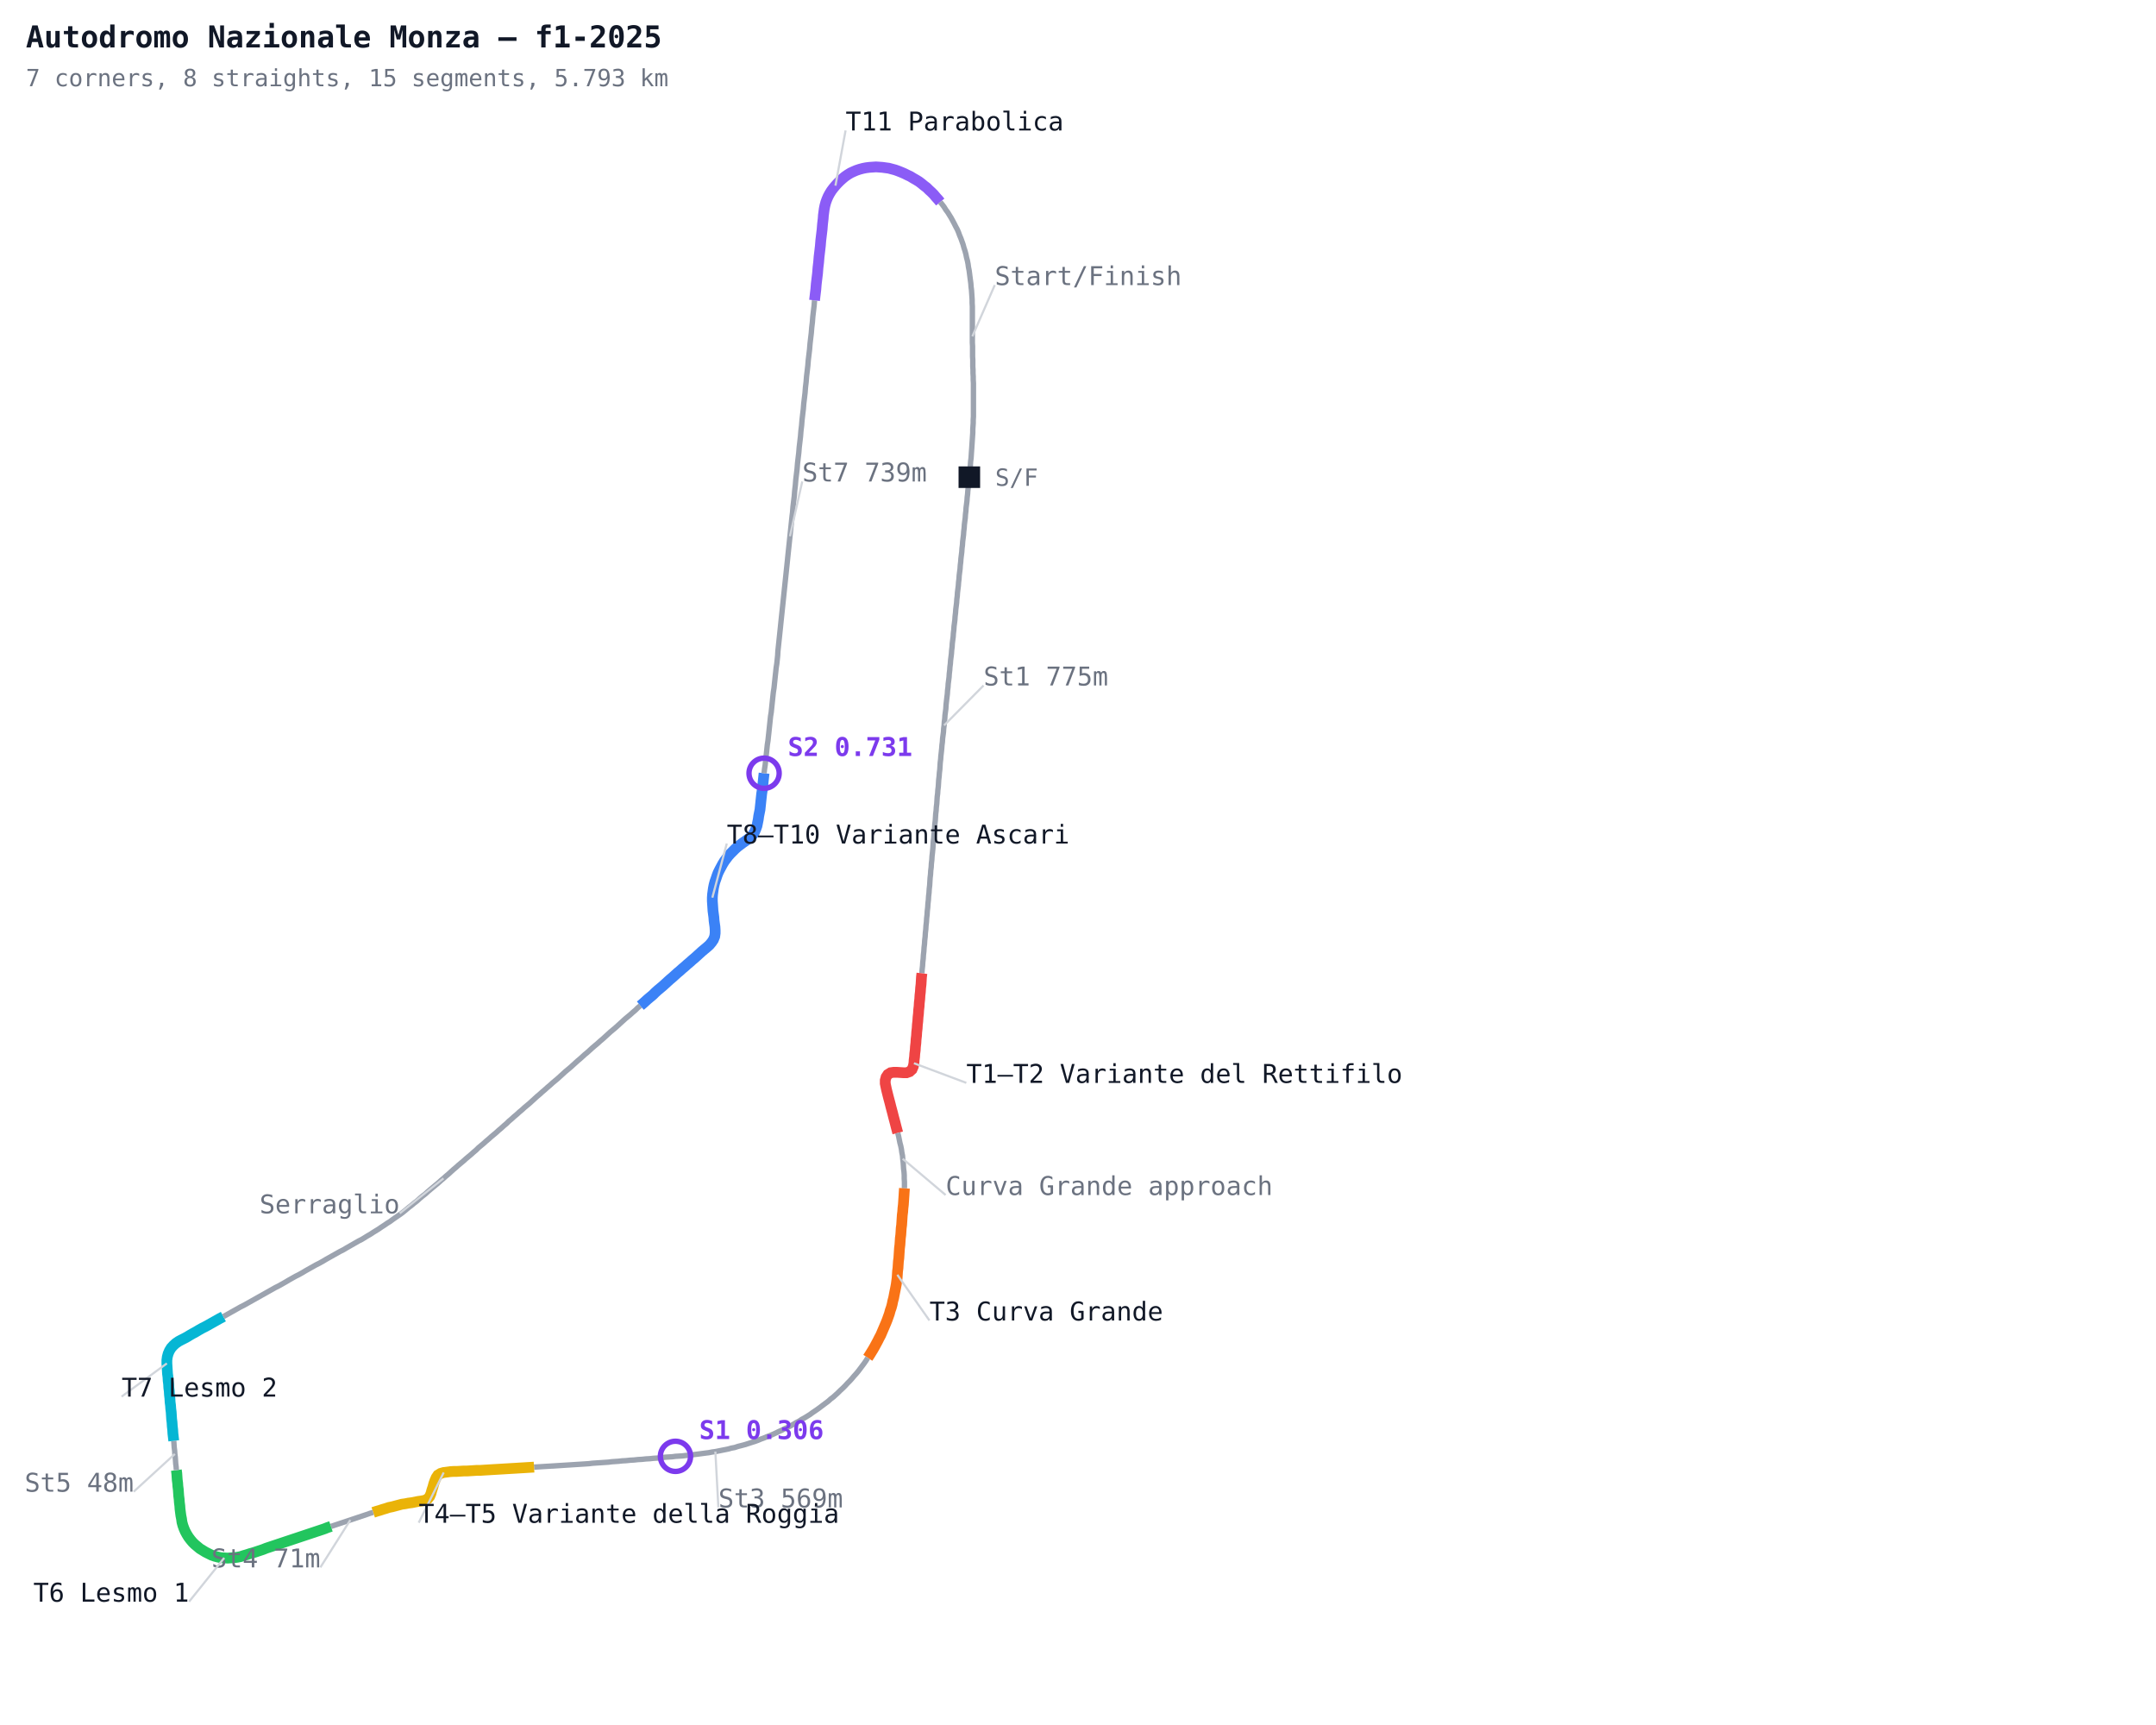
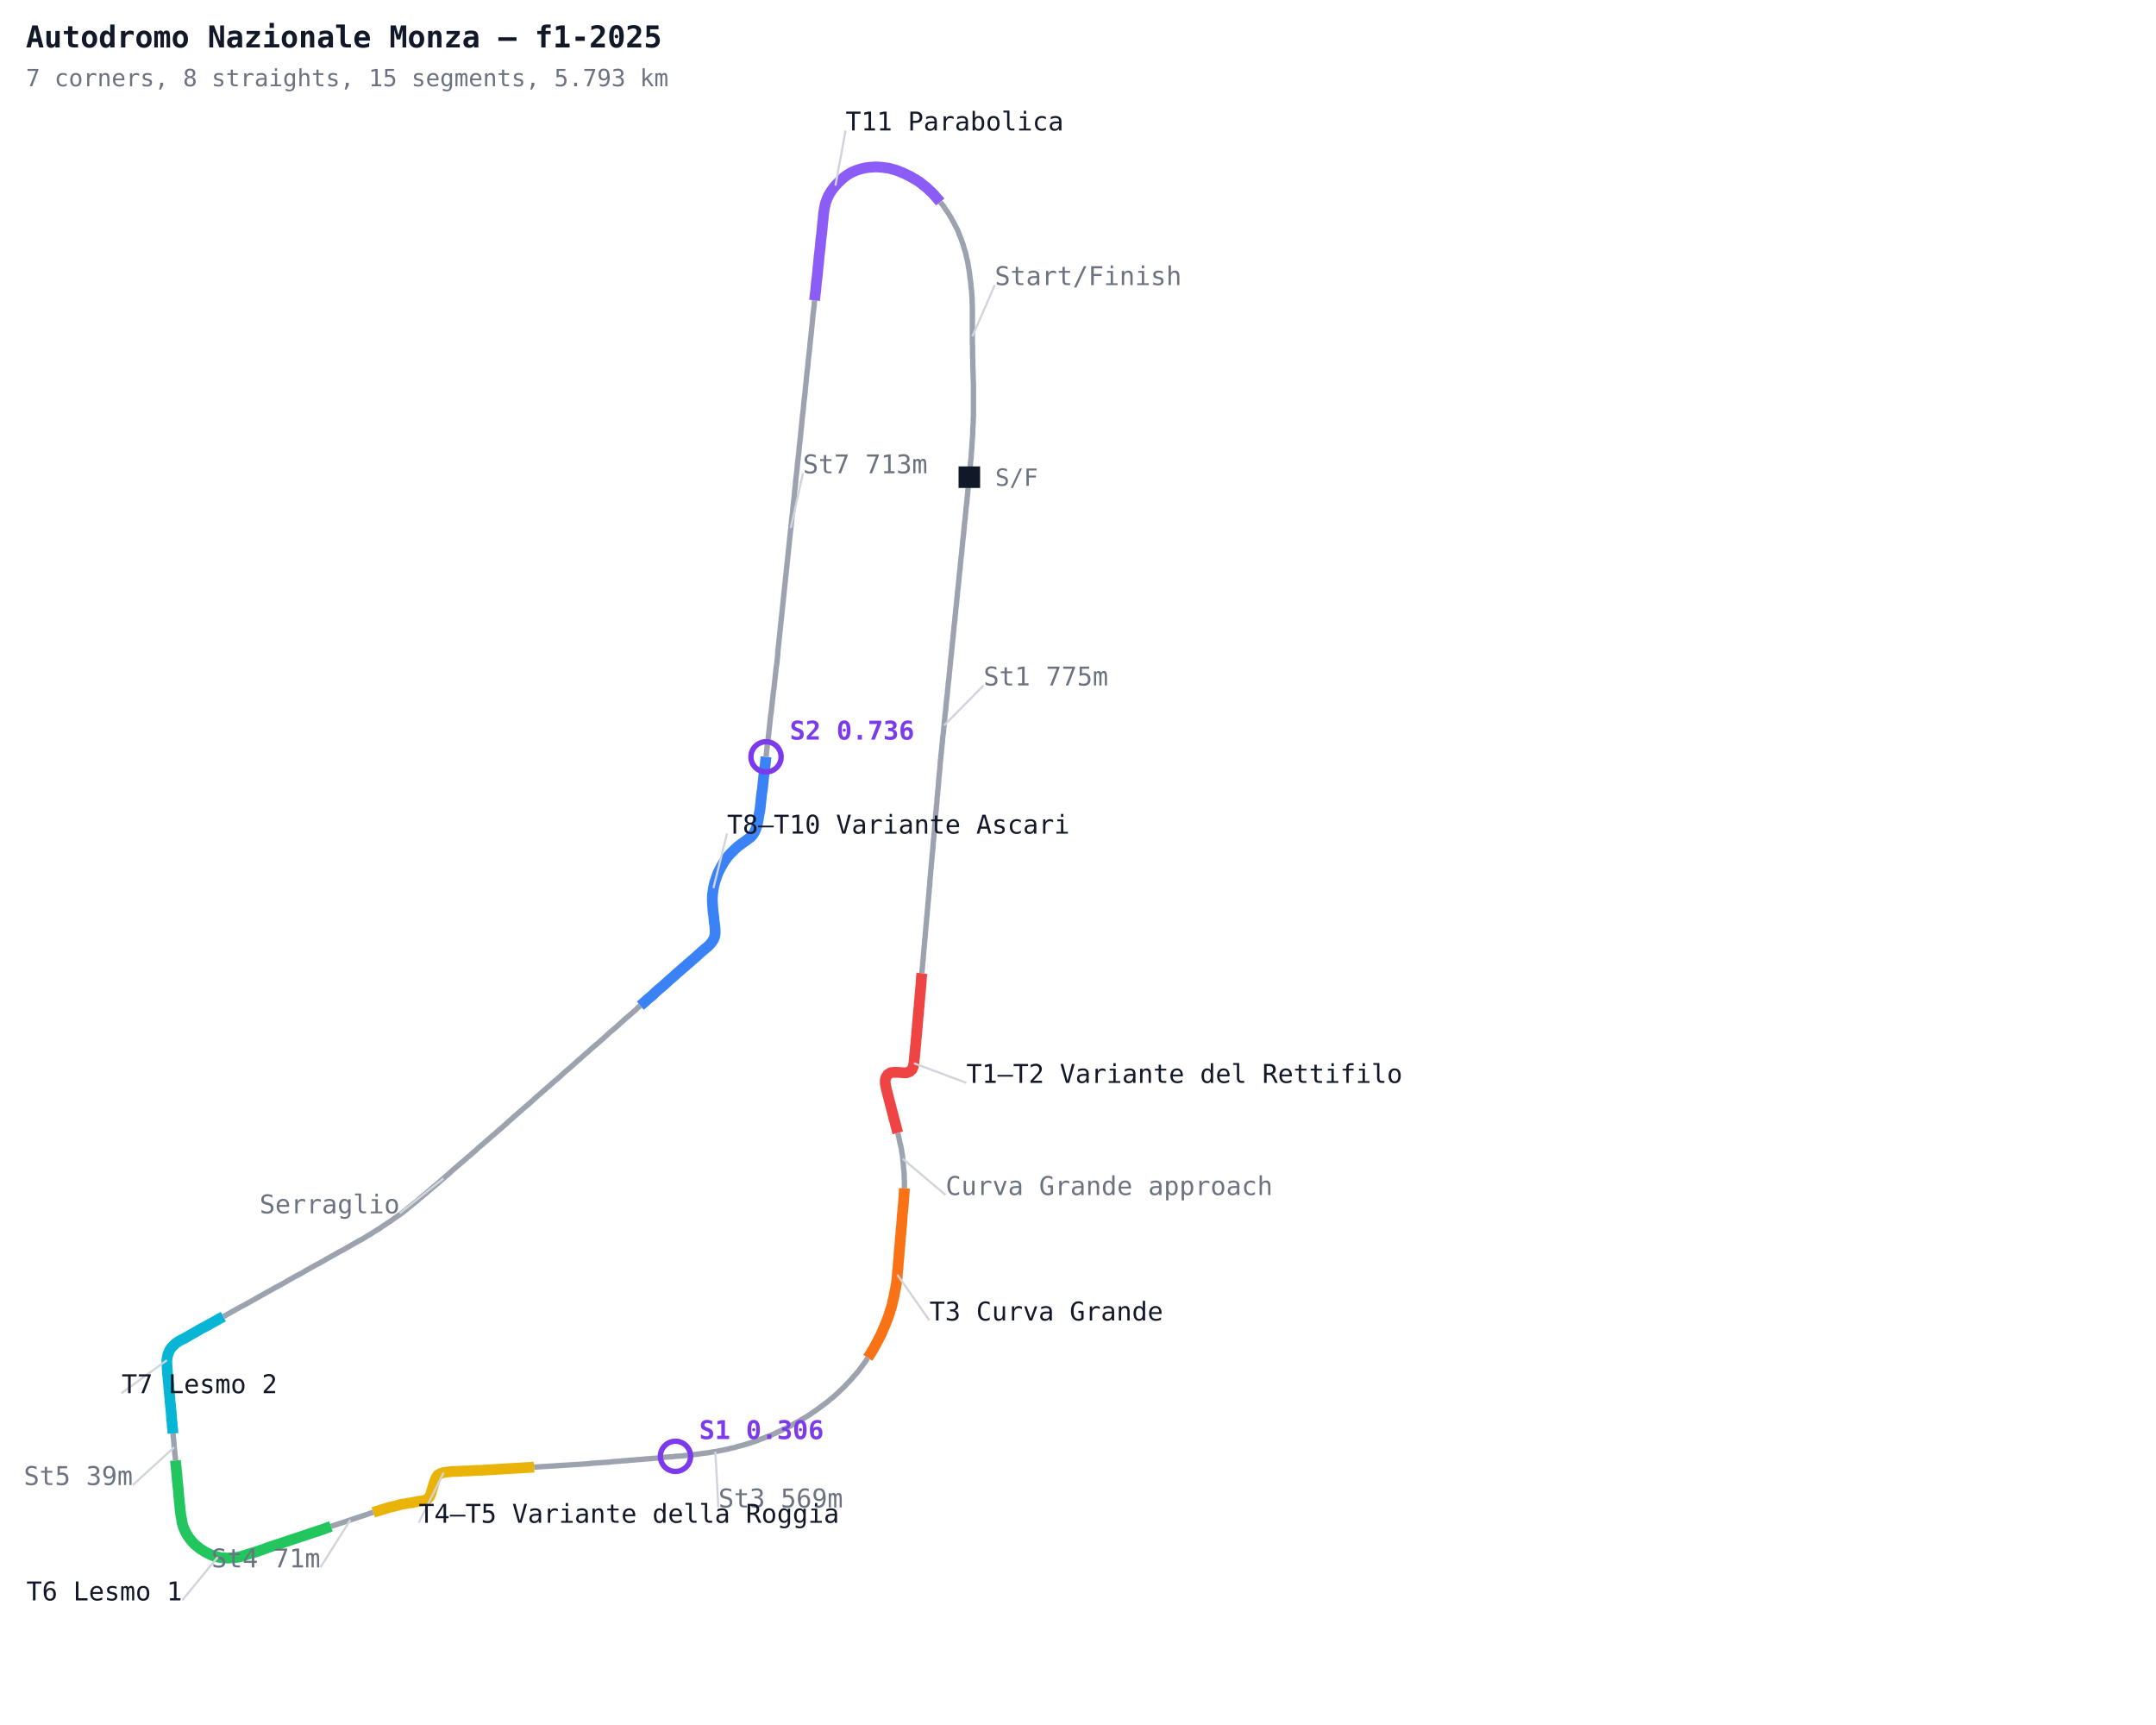
<svg xmlns="http://www.w3.org/2000/svg" width="1000" height="800" viewBox="0 0 1000 800">
  <defs>
    <style>
      .name { font-family: monospace; font-size: 12px; }
      .sector { font-family: monospace; font-size: 12px; fill: #7c3aed; font-weight: bold; }
      .title { font-family: monospace; font-size: 14px; fill: #111827; font-weight: bold; }
      .sub { font-family: monospace; font-size: 11px; fill: #6b7280; }
    </style>
  </defs>
  <rect width="1000" height="800" fill="#ffffff" />
  <polyline fill="none" stroke="#9ca3af" stroke-width="2.5" points="449.6,221.3 449.4,222.8 449.3,224.4 449.1,226.0 448.9,227.6 448.8,229.1 448.6,230.7 448.5,232.3 448.3,233.9 448.1,235.4 448.0,237.0 447.8,238.6 447.7,240.2 447.5,241.7 447.3,243.3 447.2,244.9 447.0,246.5 446.9,248.0 446.7,249.6 446.5,251.2 446.4,252.8 446.2,254.3 446.1,255.9 445.9,257.5 445.7,259.1 445.6,260.6 445.4,262.2 445.3,263.8 445.1,265.3 444.9,266.9 444.8,268.5 444.6,270.1 444.5,271.6 444.3,273.2 444.1,274.8 444.0,276.4 443.8,277.9 443.7,279.5 443.5,281.1 443.3,282.7 443.2,284.2 443.0,285.8 442.9,287.4 442.7,289.0 442.5,290.5 442.4,292.1 442.2,293.7 442.1,295.3 441.9,296.8 441.7,298.4 441.6,300.0 441.4,301.6 441.3,303.1 441.1,304.7 440.9,306.3 440.8,307.8 440.6,309.3 440.5,310.8 440.3,312.4 440.2,314.0 440.0,315.6 439.8,317.1 439.7,318.7 439.5,320.2 439.4,321.8 439.2,323.4 439.0,325.1 438.8,326.9 438.7,328.7 438.5,330.2 438.3,331.7 438.2,333.3 438.0,334.8 437.9,336.4 437.7,337.9 437.6,339.5 437.4,341.0 437.2,342.5 437.1,344.1 436.9,345.6 436.8,347.0 436.6,348.9 436.4,350.6 436.3,352.1 436.1,353.7 436.0,355.3 435.9,356.9 435.7,358.5 435.6,360.0 435.4,361.6 435.3,363.2 435.2,364.8 435.0,366.4 434.9,368.0 434.7,369.5 434.6,371.1 434.5,372.7 434.3,374.3 434.2,375.9 434.0,377.5 433.9,379.1 433.8,380.6 433.6,382.2 433.5,383.8 433.4,385.4 433.2,387.0 433.1,388.6 432.9,390.2 432.8,391.7 432.7,393.3 432.5,395.4 432.3,397.1 432.2,398.8 432.0,400.5 431.9,402.2 431.7,403.8 431.6,405.5 431.4,407.2 431.3,408.9 431.2,410.6 431.0,412.3 430.9,414.0 430.7,415.7 430.6,417.4 430.4,419.1 430.3,420.8 430.1,422.5 430.0,424.2 429.8,425.9 429.7,427.6 429.5,429.3 429.4,431.0 429.2,432.7 429.1,434.4 428.9,436.1 428.8,437.8 428.6,439.5 428.5,441.2 428.3,442.9 428.2,444.6 428.0,446.3 427.9,448.0 427.7,449.7 427.6,451.4" />
  <polyline fill="none" stroke="#ef4444" stroke-width="5" points="427.6,451.4 427.4,453.1 427.3,454.8 427.2,456.5 427.0,458.2 426.9,459.9 426.7,461.6 426.6,463.3 426.4,465.0 426.3,466.7 426.1,468.4 426.0,470.1 425.8,471.8 425.7,473.5 425.5,475.2 425.4,476.9 425.2,478.6 425.1,480.3 424.9,482.0 424.8,483.7 424.6,485.4 424.5,487.1 424.3,488.6 424.2,490.1 424.0,491.6 423.9,493.1 423.6,494.6 423.0,496.0 421.9,497.0 420.5,497.5 419.0,497.5 417.5,497.4 416.0,497.3 414.5,497.3 413.1,497.5 411.8,498.3 411.0,499.5 410.6,501.0 410.6,502.5 410.9,504.0 411.2,505.4 411.6,507.0 412.0,508.6 412.4,510.1 412.8,511.6 413.2,513.2 413.6,514.7 414.0,516.2 414.4,517.8 414.8,519.3 415.2,520.8 415.6,522.4 416.0,523.9 416.4,525.4" />
  <polyline fill="none" stroke="#9ca3af" stroke-width="2.5" points="416.4,525.4 416.8,527.0 417.1,528.5 417.4,530.0 417.8,531.5 418.1,533.0 418.3,534.5 418.6,536.0 418.7,537.4 418.9,539.0 419.0,540.4 419.1,542.0 419.3,543.5 419.4,545.0 419.4,546.6 419.5,548.1 419.5,549.6 419.5,551.1" />
  <polyline fill="none" stroke="#f97316" stroke-width="5" points="419.5,551.1 419.4,552.6 419.3,554.2 419.2,555.7 419.1,557.2 419.0,558.7 418.8,560.4 418.7,561.9 418.5,563.5 418.4,565.0 418.3,566.6 418.2,568.1 418.0,569.6 417.9,571.2 417.8,572.7 417.6,574.2 417.5,575.8 417.4,577.3 417.2,578.9 417.1,580.4 417.0,581.9 416.9,583.5 416.7,585.0 416.6,586.5 416.5,588.1 416.3,589.6 416.2,591.2 416.1,592.7 415.9,594.2 415.7,595.7 415.4,597.3 415.1,598.8 414.8,600.3 414.5,601.9 414.1,603.4 413.8,604.9 413.4,606.4 412.9,607.8 412.5,609.3 412.0,610.7 411.5,612.1 410.9,613.6 410.3,615.0 409.7,616.4 409.1,617.8 408.5,619.2 407.8,620.5 407.1,621.9 406.4,623.2 405.7,624.5 404.9,625.9 404.1,627.2 403.3,628.5 402.5,629.7" />
  <polyline fill="none" stroke="#9ca3af" stroke-width="2.5" points="402.5,629.7 401.7,631.0 400.8,632.3 399.9,633.5 399.0,634.7 398.1,635.9 397.1,637.1 396.1,638.2 395.1,639.4 394.1,640.5 393.0,641.6 392.0,642.7 390.9,643.8 389.8,644.8 388.7,645.9 387.6,646.9 386.5,647.9 385.3,648.8 384.2,649.8 383.0,650.7 381.8,651.6 380.6,652.5 379.4,653.4 378.1,654.3 376.9,655.1 375.7,656.0 374.4,656.8 373.1,657.6 371.8,658.3 370.6,659.1 369.2,659.8 367.9,660.6 366.6,661.3 365.3,662.0 363.9,662.6 362.6,663.3 361.2,663.9 359.8,664.6 358.5,665.2 357.1,665.8 355.7,666.3 354.3,666.9 352.9,667.4 351.5,668.0 350.1,668.5 348.5,669.0 347.0,669.5 345.4,670.0 343.9,670.4 342.3,670.8 340.8,671.3 339.2,671.6 337.8,672.0 336.3,672.3 334.8,672.6 333.3,672.9 331.8,673.2 330.3,673.4 328.8,673.7 327.2,673.9 325.7,674.1 324.2,674.3 322.6,674.5 321.1,674.7 319.6,674.9 318.1,675.0 316.5,675.2 314.9,675.3 313.3,675.4 311.8,675.6 310.2,675.7 308.6,675.8 306.8,676.0 305.0,676.2 303.2,676.3 301.4,676.5 299.6,676.6 297.7,676.8 295.9,676.9 294.1,677.1 292.3,677.2 290.4,677.4 288.6,677.5 286.8,677.7 285.3,677.8 283.8,677.9 282.3,678.1 280.8,678.2 279.3,678.3 277.8,678.4 276.3,678.5 274.8,678.6 273.2,678.8 271.7,678.9 270.2,679.0 268.6,679.1 267.0,679.2 265.5,679.3 263.9,679.4 262.3,679.5 260.7,679.6 259.1,679.7 257.5,679.8 255.9,679.9 254.3,680.0 252.6,680.1 251.0,680.2 249.4,680.3 247.7,680.4" />
  <polyline fill="none" stroke="#eab308" stroke-width="5" points="247.7,680.4 246.1,680.5 244.4,680.6 242.8,680.7 241.1,680.8 239.5,680.9 237.8,681.0 236.1,681.1 234.4,681.2 232.8,681.3 231.1,681.4 229.4,681.5 227.7,681.6 226.1,681.7 224.4,681.8 222.9,681.9 221.3,681.9 219.8,682.0 218.2,682.1 216.6,682.2 215.1,682.2 213.5,682.3 211.9,682.4 210.4,682.4 208.8,682.5 207.3,682.7 205.8,682.9 204.4,683.3 203.1,684.1 202.3,685.3 201.7,686.7 201.2,688.1 200.8,689.6 200.3,691.1 199.9,692.6 199.3,694.0 198.4,695.1 197.0,695.8 195.5,696.1 194.0,696.3 192.5,696.6 191.0,696.9 189.4,697.1 187.9,697.4 186.4,697.6 184.9,698.0 183.4,698.4 181.9,698.8 180.4,699.1 178.9,699.6 177.5,700.0 176.0,700.5 174.6,700.9 173.1,701.4" />
  <polyline fill="none" stroke="#9ca3af" stroke-width="2.5" points="173.1,701.4 171.7,701.8 170.0,702.4 168.5,702.9 167.0,703.4 165.5,703.9 164.0,704.4 162.5,704.9 161.0,705.4 159.5,705.9 158.0,706.4 156.5,706.9 155.0,707.4 153.5,707.9" />
-   <polyline fill="none" stroke="#22c55e" stroke-width="5" points="153.5,707.9 152.0,708.4 150.5,709.0 149.0,709.5 147.5,710.0 146.0,710.5 144.5,711.0 143.0,711.5 141.5,712.0 140.0,712.5 138.5,713.0 137.0,713.5 135.5,714.0 134.0,714.5 132.5,715.0 131.0,715.5 129.5,716.0 128.0,716.5 126.5,717.0 125.0,717.5 123.5,718.0 122.0,718.6 120.5,719.1 119.0,719.6 117.5,720.1 116.0,720.5 114.5,721.0 113.1,721.4 111.6,721.9 110.1,722.2 108.6,722.4 107.1,722.5 105.5,722.6 104.0,722.5 102.5,722.4 101.0,722.1 99.5,721.7 98.1,721.2 96.7,720.5 95.3,719.8 94.0,719.0 92.7,718.2 91.5,717.2 90.3,716.2 89.3,715.2 88.3,714.0 87.4,712.8 86.6,711.5 85.9,710.2 85.3,708.8 84.8,707.4 84.4,705.9 84.2,704.4 83.9,702.9 83.7,701.4 83.5,699.8 83.4,698.3 83.2,696.8 83.1,695.3 82.9,693.8 82.8,692.3 82.7,690.8 82.5,689.3 82.4,687.8 82.2,686.3 82.1,684.8 82.0,683.3 81.8,681.8" />
-   <polyline fill="none" stroke="#9ca3af" stroke-width="2.5" points="81.8,681.8 81.7,680.3 81.5,678.8 81.4,677.3 81.3,675.8 81.1,674.3 81.0,672.8 80.8,671.2 80.7,669.7 80.6,668.2" />
-   <polyline fill="none" stroke="#06b6d4" stroke-width="5" points="80.6,668.2 80.4,666.5 80.2,664.8 80.1,663.1 79.9,661.4 79.8,659.7 79.6,658.1 79.5,656.5 79.4,654.9 79.2,653.3 79.1,651.8 78.9,650.3 78.8,648.5 78.6,646.8 78.5,645.1 78.3,643.6 78.2,641.8 78.0,640.3 77.9,638.6 77.7,637.1 77.6,635.5 77.5,633.9 77.4,632.3 77.4,630.8 77.6,629.3 78.0,627.8 78.6,626.4 79.4,625.1 80.4,624.0 81.5,623.0 82.8,622.1 84.1,621.4 85.5,620.7 86.8,620.0 88.1,619.2 89.5,618.4 90.8,617.7 92.3,616.8 93.9,615.9 95.5,615.1 97.1,614.2 98.7,613.3 100.3,612.4 101.9,611.5 103.6,610.6" />
+   <polyline fill="none" stroke="#22c55e" stroke-width="5" points="153.5,707.9 152.0,708.4 150.5,709.0 149.0,709.5 147.5,710.0 146.0,710.5 144.5,711.0 143.0,711.5 141.5,712.0 140.0,712.5 138.5,713.0 137.0,713.5 135.5,714.0 134.0,714.5 132.5,715.0 131.0,715.5 129.5,716.0 128.0,716.5 126.5,717.0 125.0,717.5 123.5,718.0 122.0,718.6 120.5,719.1 119.0,719.6 117.5,720.1 116.0,720.5 114.5,721.0 113.1,721.4 111.6,721.9 110.1,722.2 108.6,722.4 107.1,722.5 105.5,722.6 104.0,722.5 102.5,722.4 101.0,722.1 99.5,721.7 98.1,721.2 96.7,720.5 95.3,719.8 94.0,719.0 92.7,718.2 91.5,717.2 90.3,716.2 89.3,715.2 88.3,714.0 87.4,712.8 86.6,711.5 85.9,710.2 85.3,708.8 84.8,707.4 84.4,705.9 84.2,704.4 83.9,702.9 83.7,701.4 83.5,699.8 83.4,698.3 83.2,696.8 83.1,695.3 82.9,693.8 82.8,692.3 82.7,690.8 82.5,689.3 82.4,687.8 82.2,686.3 82.1,684.8 82.0,683.3 81.8,681.8 81.7,680.3 81.5,678.8 81.4,677.3" />
+   <polyline fill="none" stroke="#9ca3af" stroke-width="2.5" points="81.4,677.3 81.3,675.8 81.1,674.3 81.0,672.8 80.8,671.2 80.7,669.7 80.6,668.2 80.4,666.5 80.2,664.8" />
+   <polyline fill="none" stroke="#06b6d4" stroke-width="5" points="80.2,664.8 80.1,663.1 79.9,661.4 79.8,659.7 79.6,658.1 79.5,656.5 79.4,654.9 79.2,653.3 79.1,651.8 78.9,650.3 78.8,648.5 78.6,646.8 78.5,645.1 78.3,643.6 78.2,641.8 78.0,640.3 77.9,638.6 77.7,637.1 77.6,635.5 77.5,633.9 77.4,632.3 77.4,630.8 77.6,629.3 78.0,627.8 78.6,626.4 79.4,625.1 80.4,624.0 81.5,623.0 82.8,622.1 84.1,621.4 85.5,620.7 86.8,620.0 88.1,619.2 89.5,618.4 90.8,617.7 92.3,616.8 93.9,615.9 95.5,615.1 97.1,614.2 98.7,613.3 100.3,612.4 101.9,611.5 103.6,610.6" />
  <polyline fill="none" stroke="#9ca3af" stroke-width="2.5" points="103.6,610.6 105.2,609.7 106.8,608.8 108.4,607.9 110.0,607.0 111.6,606.1 113.2,605.3 114.8,604.4 116.4,603.5 118.0,602.6 119.6,601.7 121.2,600.8 122.8,599.9 124.4,599.0 126.0,598.1 127.6,597.2 129.2,596.4 130.8,595.5 132.4,594.6 133.9,593.7 135.5,592.8 137.1,591.9 138.7,591.1 140.3,590.2 141.8,589.3 143.4,588.4 145.0,587.5 146.6,586.6 148.2,585.8 149.8,584.9 151.3,584.0 152.9,583.1 154.5,582.2 156.1,581.3 157.7,580.4 159.3,579.6 160.8,578.7 162.2,577.9 163.6,577.1 165.0,576.3 166.4,575.5 167.8,574.8 169.1,574.0 170.4,573.2 171.8,572.4 173.0,571.6 174.3,570.8 175.6,570.0 176.9,569.1 178.3,568.2 179.6,567.3 180.9,566.5 182.1,565.6 183.4,564.7 184.7,563.8 186.0,562.9 187.3,561.9 188.5,560.9 189.7,559.9 191.0,558.9 192.2,557.9 193.5,556.9 194.7,555.8 196.0,554.7 197.3,553.7 198.5,552.6 199.8,551.5 201.0,550.5 202.2,549.5 203.4,548.5 204.5,547.5 205.7,546.5 206.8,545.5 208.0,544.5 209.2,543.4 210.3,542.4 211.5,541.4 212.6,540.4 213.8,539.4 215.0,538.4 216.1,537.4 217.3,536.4 218.5,535.4 219.6,534.4 220.8,533.4 221.9,532.3 223.1,531.3 224.3,530.3 225.4,529.3 226.6,528.3 227.7,527.3 228.9,526.3 230.1,525.3 231.3,524.2 232.5,523.2 233.7,522.1 234.9,521.1 236.0,520.0 237.2,519.0 238.4,517.9 239.6,516.9 240.8,515.8 242.0,514.8 243.2,513.7 244.4,512.7 245.6,511.7 246.8,510.6 247.9,509.6 249.1,508.5 250.3,507.5 251.5,506.4 252.7,505.4 253.9,504.3 255.1,503.3 256.3,502.2 257.5,501.2 258.7,500.2 259.9,499.1 261.0,498.1 262.2,497.0 263.4,496.0 264.6,495.0 265.7,494.0 266.8,493.0 267.9,492.0 269.1,491.0 270.2,490.0 271.3,489.0 272.4,488.1 273.5,487.1 274.7,486.0 276.0,484.9 277.2,483.9 278.4,482.8 279.6,481.8 280.8,480.7 281.9,479.7 283.1,478.6 284.3,477.6 285.5,476.6 286.6,475.6 287.8,474.5 288.9,473.5 290.0,472.5 291.2,471.5 292.3,470.6 293.5,469.5 294.7,468.5 295.8,467.4 297.0,466.4" />
-   <polyline fill="none" stroke="#3b82f6" stroke-width="5" points="297.0,466.4 298.2,465.4 299.3,464.4 300.4,463.4 301.6,462.4 302.8,461.4 303.9,460.3 305.0,459.3 306.2,458.3 307.4,457.3 308.5,456.3 309.7,455.2 310.8,454.2 312.0,453.2 313.1,452.2 314.2,451.2 315.4,450.2 316.5,449.2 317.7,448.2 318.8,447.2 320.0,446.2 321.1,445.2 322.3,444.2 323.4,443.2 324.5,442.2 325.6,441.2 326.8,440.2 328.0,439.2 329.1,438.2 330.1,437.0 330.9,435.8 331.5,434.3 331.7,432.8 331.7,431.4 331.6,429.8 331.4,428.4 331.2,426.9 331.1,425.4 330.9,423.9 330.7,422.4 330.6,420.9 330.5,419.4 330.4,417.9 330.4,416.3 330.5,414.8 330.7,413.3 330.9,411.9 331.2,410.4 331.6,408.9 332.1,407.5 332.6,406.0 333.1,404.7 333.8,403.3 334.5,402.0 335.2,400.7 336.0,399.4 336.9,398.2 337.8,397.0 338.8,395.9 339.9,394.8 341.0,393.7 342.1,392.7 343.3,391.8 344.5,390.9 345.8,390.0 347.0,389.1 348.2,388.2 349.2,387.1 350.0,385.8 350.6,384.4 351.1,383.0 351.4,381.5 351.7,380.0 351.9,378.5 352.2,377.0 352.5,375.5 352.7,373.6 352.9,371.7 353.1,369.8 353.3,368.0 353.6,366.1 353.8,364.2 354.0,362.3 354.2,360.4 354.4,358.6" />
-   <polyline fill="none" stroke="#9ca3af" stroke-width="2.5" points="354.4,358.6 354.6,356.7 354.9,354.8 355.1,352.9 355.3,351.0 355.5,349.2 355.7,347.3 355.9,345.4 356.2,343.5 356.4,341.6 356.6,339.8 356.8,337.9 357.0,336.0 357.2,334.1 357.4,332.2 357.7,330.4 357.9,328.5 358.1,326.6 358.3,324.7 358.5,322.8 358.7,321.0 359.0,319.1 359.2,317.2 359.4,315.3 359.6,313.4 359.8,311.6 360.0,309.7 360.3,307.8 360.5,305.9 360.7,304.0 360.8,302.1 361.0,300.2 361.2,298.3 361.4,296.4 361.6,294.5 361.8,292.6 362.0,290.7 362.2,288.7 362.4,286.8 362.6,284.9 362.8,283.0 363.0,281.1 363.2,279.2 363.4,277.3 363.6,275.4 363.8,273.5 364.0,271.6 364.2,269.7 364.4,267.8 364.6,265.9 364.8,264.0 365.0,262.1 365.2,260.2 365.4,258.2 365.6,256.3 365.8,254.4 366.0,252.5 366.2,250.6 366.4,248.7 366.6,246.8 366.8,244.9 367.0,243.0 367.2,241.1 367.4,239.2 367.6,237.7 367.8,235.1 368.1,232.6 368.4,230.1 368.6,227.6 368.9,225.0 369.1,222.5 369.4,220.0 369.7,217.5 369.9,215.0 370.2,212.4 370.5,209.9 370.7,207.4 371.0,204.9 371.3,202.3 371.5,199.8 371.8,197.3 372.0,194.8 372.3,192.2 372.6,189.7 372.8,187.2 373.1,184.7 373.4,182.2 373.6,179.6 373.9,177.1 374.1,174.6 374.4,172.1 374.7,169.5 374.9,167.0 375.2,164.5 375.5,162.0 375.7,159.5 376.0,156.9 376.3,154.4 376.5,151.9 376.8,149.4 377.0,146.8 377.3,144.3 377.6,141.8 377.8,139.3" />
+   <polyline fill="none" stroke="#3b82f6" stroke-width="5" points="297.0,466.4 298.2,465.4 299.3,464.4 300.4,463.4 301.6,462.4 302.8,461.4 303.9,460.3 305.0,459.3 306.2,458.3 307.4,457.3 308.5,456.3 309.7,455.2 310.8,454.2 312.0,453.2 313.1,452.2 314.2,451.2 315.4,450.2 316.5,449.2 317.7,448.2 318.8,447.2 320.0,446.2 321.1,445.2 322.3,444.2 323.4,443.2 324.5,442.2 325.6,441.2 326.8,440.2 328.0,439.2 329.1,438.2 330.1,437.0 330.9,435.8 331.5,434.3 331.7,432.8 331.7,431.4 331.6,429.8 331.4,428.4 331.2,426.9 331.1,425.4 330.9,423.9 330.7,422.4 330.6,420.9 330.5,419.4 330.4,417.9 330.4,416.3 330.5,414.8 330.7,413.3 330.9,411.9 331.2,410.4 331.6,408.9 332.1,407.5 332.6,406.0 333.1,404.7 333.8,403.3 334.5,402.0 335.2,400.7 336.0,399.4 336.9,398.2 337.8,397.0 338.8,395.9 339.9,394.8 341.0,393.7 342.1,392.7 343.3,391.8 344.5,390.9 345.8,390.0 347.0,389.1 348.2,388.2 349.2,387.1 350.0,385.8 350.6,384.4 351.1,383.0 351.4,381.5 351.7,380.0 351.9,378.5 352.2,377.0 352.5,375.5 352.7,373.6 352.9,371.7 353.1,369.8 353.3,368.0 353.6,366.1 353.8,364.2 354.0,362.3 354.2,360.4 354.4,358.6 354.6,356.7 354.9,354.8 355.1,352.9 355.3,351.0" />
+   <polyline fill="none" stroke="#9ca3af" stroke-width="2.5" points="355.3,351.0 355.5,349.2 355.7,347.3 355.9,345.4 356.2,343.5 356.4,341.6 356.6,339.8 356.8,337.9 357.0,336.0 357.2,334.1 357.4,332.2 357.7,330.4 357.9,328.5 358.1,326.6 358.3,324.7 358.5,322.8 358.7,321.0 359.0,319.1 359.2,317.2 359.4,315.3 359.6,313.4 359.8,311.6 360.0,309.7 360.3,307.8 360.5,305.9 360.7,304.0 360.8,302.1 361.0,300.2 361.2,298.3 361.4,296.4 361.6,294.5 361.8,292.6 362.0,290.7 362.2,288.7 362.4,286.8 362.6,284.9 362.8,283.0 363.0,281.1 363.2,279.2 363.4,277.3 363.6,275.4 363.8,273.5 364.0,271.6 364.2,269.7 364.4,267.8 364.6,265.9 364.8,264.0 365.0,262.1 365.2,260.2 365.4,258.2 365.6,256.3 365.8,254.4 366.0,252.5 366.2,250.6 366.4,248.7 366.6,246.8 366.8,244.9 367.0,243.0 367.2,241.1 367.4,239.2 367.6,237.7 367.8,235.1 368.1,232.6 368.4,230.1 368.6,227.6 368.9,225.0 369.1,222.5 369.4,220.0 369.7,217.5 369.9,215.0 370.2,212.4 370.5,209.9 370.7,207.4 371.0,204.9 371.3,202.3 371.5,199.8 371.8,197.3 372.0,194.8 372.3,192.2 372.6,189.7 372.8,187.2 373.1,184.7 373.4,182.2 373.6,179.6 373.9,177.1 374.1,174.6 374.4,172.1 374.7,169.5 374.9,167.0 375.2,164.5 375.5,162.0 375.7,159.5 376.0,156.9 376.3,154.4 376.5,151.9 376.8,149.4 377.0,146.8 377.3,144.3 377.6,141.8 377.8,139.3" />
  <polyline fill="none" stroke="#8b5cf6" stroke-width="5" points="377.8,139.3 378.1,136.7 378.4,134.2 378.6,131.7 378.9,129.2 379.2,126.7 379.4,124.1 379.7,121.6 379.9,119.1 380.2,116.6 380.5,114.0 380.7,111.5 381.0,109.0 381.3,106.5 381.5,104.0 381.8,101.4 381.9,99.9 382.1,98.4 382.3,96.9 382.6,95.4 383.0,93.9 383.5,92.5 384.1,91.1 384.8,89.8 385.6,88.5 386.5,87.3 387.5,86.1 388.5,85.0 389.6,83.9 390.7,82.9 391.9,81.9 393.2,81.0 394.5,80.2 395.8,79.6 397.2,79.0 398.7,78.5 400.2,78.1 401.7,77.8 403.3,77.6 404.8,77.5 406.3,77.4 407.8,77.5 409.2,77.6 410.7,77.8 412.2,78.0 413.7,78.4 415.2,78.8 416.6,79.3 418.1,79.9 419.5,80.5 420.9,81.2 422.2,81.8 423.5,82.6 424.9,83.4 426.2,84.2 427.4,85.1 428.6,86.1 429.8,87.0 430.9,88.1 432.0,89.1 433.1,90.2 434.1,91.4 435.1,92.5 436.1,93.7" />
  <polyline fill="none" stroke="#9ca3af" stroke-width="2.5" points="436.1,93.7 437.0,94.8 437.9,96.0 438.7,97.3 439.6,98.5 440.4,99.8 441.2,101.1 441.9,102.4 442.6,103.7 443.3,105.1 444.0,106.4 444.6,107.8 445.1,109.2 445.7,110.6 446.2,112.0 446.7,113.4 447.1,114.9 447.6,116.4 448.0,117.9 448.3,119.4 448.7,120.9 449.0,122.4 449.2,123.9 449.5,125.4 449.7,126.9 449.9,128.5 450.1,130.0 450.3,131.5 450.4,133.0 450.6,134.5 450.7,136.0 450.8,137.5 450.9,139.0 450.9,140.5 451.0,142.1 451.0,143.6 451.0,145.1 451.0,146.7 451.0,148.2 451.0,149.7 451.0,151.3 451.0,152.8 451.0,154.4 451.0,156.0 451.0,157.5 451.0,159.0 451.1,160.6 451.1,162.2 451.1,163.8 451.1,165.4 451.2,166.9 451.2,168.5 451.2,170.0 451.3,171.5 451.3,173.1 451.4,174.6 451.4,176.1 451.5,177.7 451.5,179.2 451.5,180.7 451.5,182.2 451.5,183.7 451.5,185.2 451.5,186.8 451.5,188.4 451.5,190.0 451.5,191.6 451.5,193.2 451.4,194.7 451.4,196.2 451.3,197.6 451.2,199.1 451.2,200.6 451.1,202.1 451.0,203.6 450.9,205.1 450.8,206.6 450.7,208.1 450.6,209.5 450.5,211.0 450.4,212.5 450.2,214.0 450.1,215.5 450.0,217.0 449.8,218.5 449.7,220.0" />
  <line x1="437.9" y1="336.4" x2="456.2" y2="317.9" stroke="#d1d5db" stroke-width="1" />
  <text x="456.2" y="317.9" text-anchor="start" class="name" fill="#6b7280">St1 775m</text>
  <line x1="423.9" y1="493.1" x2="448.2" y2="502.2" stroke="#d1d5db" stroke-width="1" />
  <text x="448.2" y="502.2" text-anchor="start" class="name" fill="#111827">T1–T2 Variante del Rettifilo</text>
  <line x1="418.7" y1="537.4" x2="438.6" y2="554.2" stroke="#d1d5db" stroke-width="1" />
  <text x="438.6" y="554.2" text-anchor="start" class="name" fill="#6b7280">Curva Grande approach</text>
  <line x1="416.2" y1="591.2" x2="431.1" y2="612.4" stroke="#d1d5db" stroke-width="1" />
  <text x="431.1" y="612.4" text-anchor="start" class="name" fill="#111827">T3 Curva Grande</text>
  <line x1="331.8" y1="673.2" x2="333.2" y2="699.1" stroke="#d1d5db" stroke-width="1" />
  <text x="333.2" y="699.1" text-anchor="start" class="name" fill="#6b7280">St3 569m</text>
  <line x1="205.8" y1="682.9" x2="194.2" y2="706.2" stroke="#d1d5db" stroke-width="1" />
  <text x="194.2" y="706.2" text-anchor="start" class="name" fill="#111827">T4–T5 Variante della Roggia</text>
  <line x1="162.5" y1="704.9" x2="148.6" y2="726.9" stroke="#d1d5db" stroke-width="1" />
  <text x="148.6" y="726.9" text-anchor="end" class="name" fill="#6b7280">St4 71m</text>
-   <line x1="104.0" y1="722.5" x2="87.7" y2="742.8" stroke="#d1d5db" stroke-width="1" />
-   <text x="87.7" y="742.8" text-anchor="end" class="name" fill="#111827">T6 Lesmo 1</text>
-   <line x1="81.1" y1="674.3" x2="62.0" y2="691.8" stroke="#d1d5db" stroke-width="1" />
-   <text x="62.0" y="691.8" text-anchor="end" class="name" fill="#6b7280">St5 48m</text>
-   <line x1="77.4" y1="632.3" x2="56.4" y2="647.7" stroke="#d1d5db" stroke-width="1" />
-   <text x="56.4" y="647.7" text-anchor="start" class="name" fill="#111827">T7 Lesmo 2</text>
+   <line x1="101.0" y1="722.1" x2="84.5" y2="742.2" stroke="#d1d5db" stroke-width="1" />
+   <text x="84.5" y="742.2" text-anchor="end" class="name" fill="#111827">T6 Lesmo 1</text>
+   <line x1="80.8" y1="671.2" x2="61.6" y2="688.7" stroke="#d1d5db" stroke-width="1" />
+   <text x="61.6" y="688.7" text-anchor="end" class="name" fill="#6b7280">St5 39m</text>
+   <line x1="77.4" y1="630.8" x2="56.4" y2="646.1" stroke="#d1d5db" stroke-width="1" />
+   <text x="56.4" y="646.1" text-anchor="start" class="name" fill="#111827">T7 Lesmo 2</text>
  <line x1="205.7" y1="546.5" x2="185.4" y2="562.7" stroke="#d1d5db" stroke-width="1" />
  <text x="185.4" y="562.7" text-anchor="end" class="name" fill="#6b7280">Serraglio</text>
-   <line x1="330.4" y1="416.3" x2="337.1" y2="391.2" stroke="#d1d5db" stroke-width="1" />
-   <text x="337.1" y="391.2" text-anchor="start" class="name" fill="#111827">T8–T10 Variante Ascari</text>
-   <line x1="366.4" y1="248.7" x2="372.1" y2="223.3" stroke="#d1d5db" stroke-width="1" />
-   <text x="372.1" y="223.3" text-anchor="start" class="name" fill="#6b7280">St7 739m</text>
+   <line x1="330.9" y1="411.9" x2="337.2" y2="386.6" stroke="#d1d5db" stroke-width="1" />
+   <text x="337.2" y="386.6" text-anchor="start" class="name" fill="#111827">T8–T10 Variante Ascari</text>
+   <line x1="366.8" y1="244.9" x2="372.4" y2="219.5" stroke="#d1d5db" stroke-width="1" />
+   <text x="372.4" y="219.5" text-anchor="start" class="name" fill="#6b7280">St7 713m</text>
  <line x1="387.5" y1="86.1" x2="392.2" y2="60.5" stroke="#d1d5db" stroke-width="1" />
  <text x="392.2" y="60.5" text-anchor="start" class="name" fill="#111827">T11 Parabolica</text>
  <line x1="451.0" y1="156.0" x2="461.4" y2="132.2" stroke="#d1d5db" stroke-width="1" />
  <text x="461.4" y="132.2" text-anchor="start" class="name" fill="#6b7280">Start/Finish</text>
  <circle cx="313.3" cy="675.4" r="7" fill="none" stroke="#7c3aed" stroke-width="2.5" />
  <text x="324.3" y="667.4" class="sector">S1 0.306</text>
-   <circle cx="354.4" cy="358.6" r="7" fill="none" stroke="#7c3aed" stroke-width="2.5" />
-   <text x="365.4" y="350.6" class="sector">S2 0.731</text>
+   <circle cx="355.3" cy="351.0" r="7" fill="none" stroke="#7c3aed" stroke-width="2.5" />
+   <text x="366.3" y="343.0" class="sector">S2 0.736</text>
  <rect x="444.6" y="216.3" width="10" height="10" fill="#111827" />
  <text x="461.6" y="225.3" class="sub">S/F</text>
  <text class="title" x="12" y="22">Autodromo Nazionale Monza — f1-2025</text>
  <text class="sub" x="12" y="40">7 corners, 8 straights, 15 segments, 5.793 km</text>
</svg>
